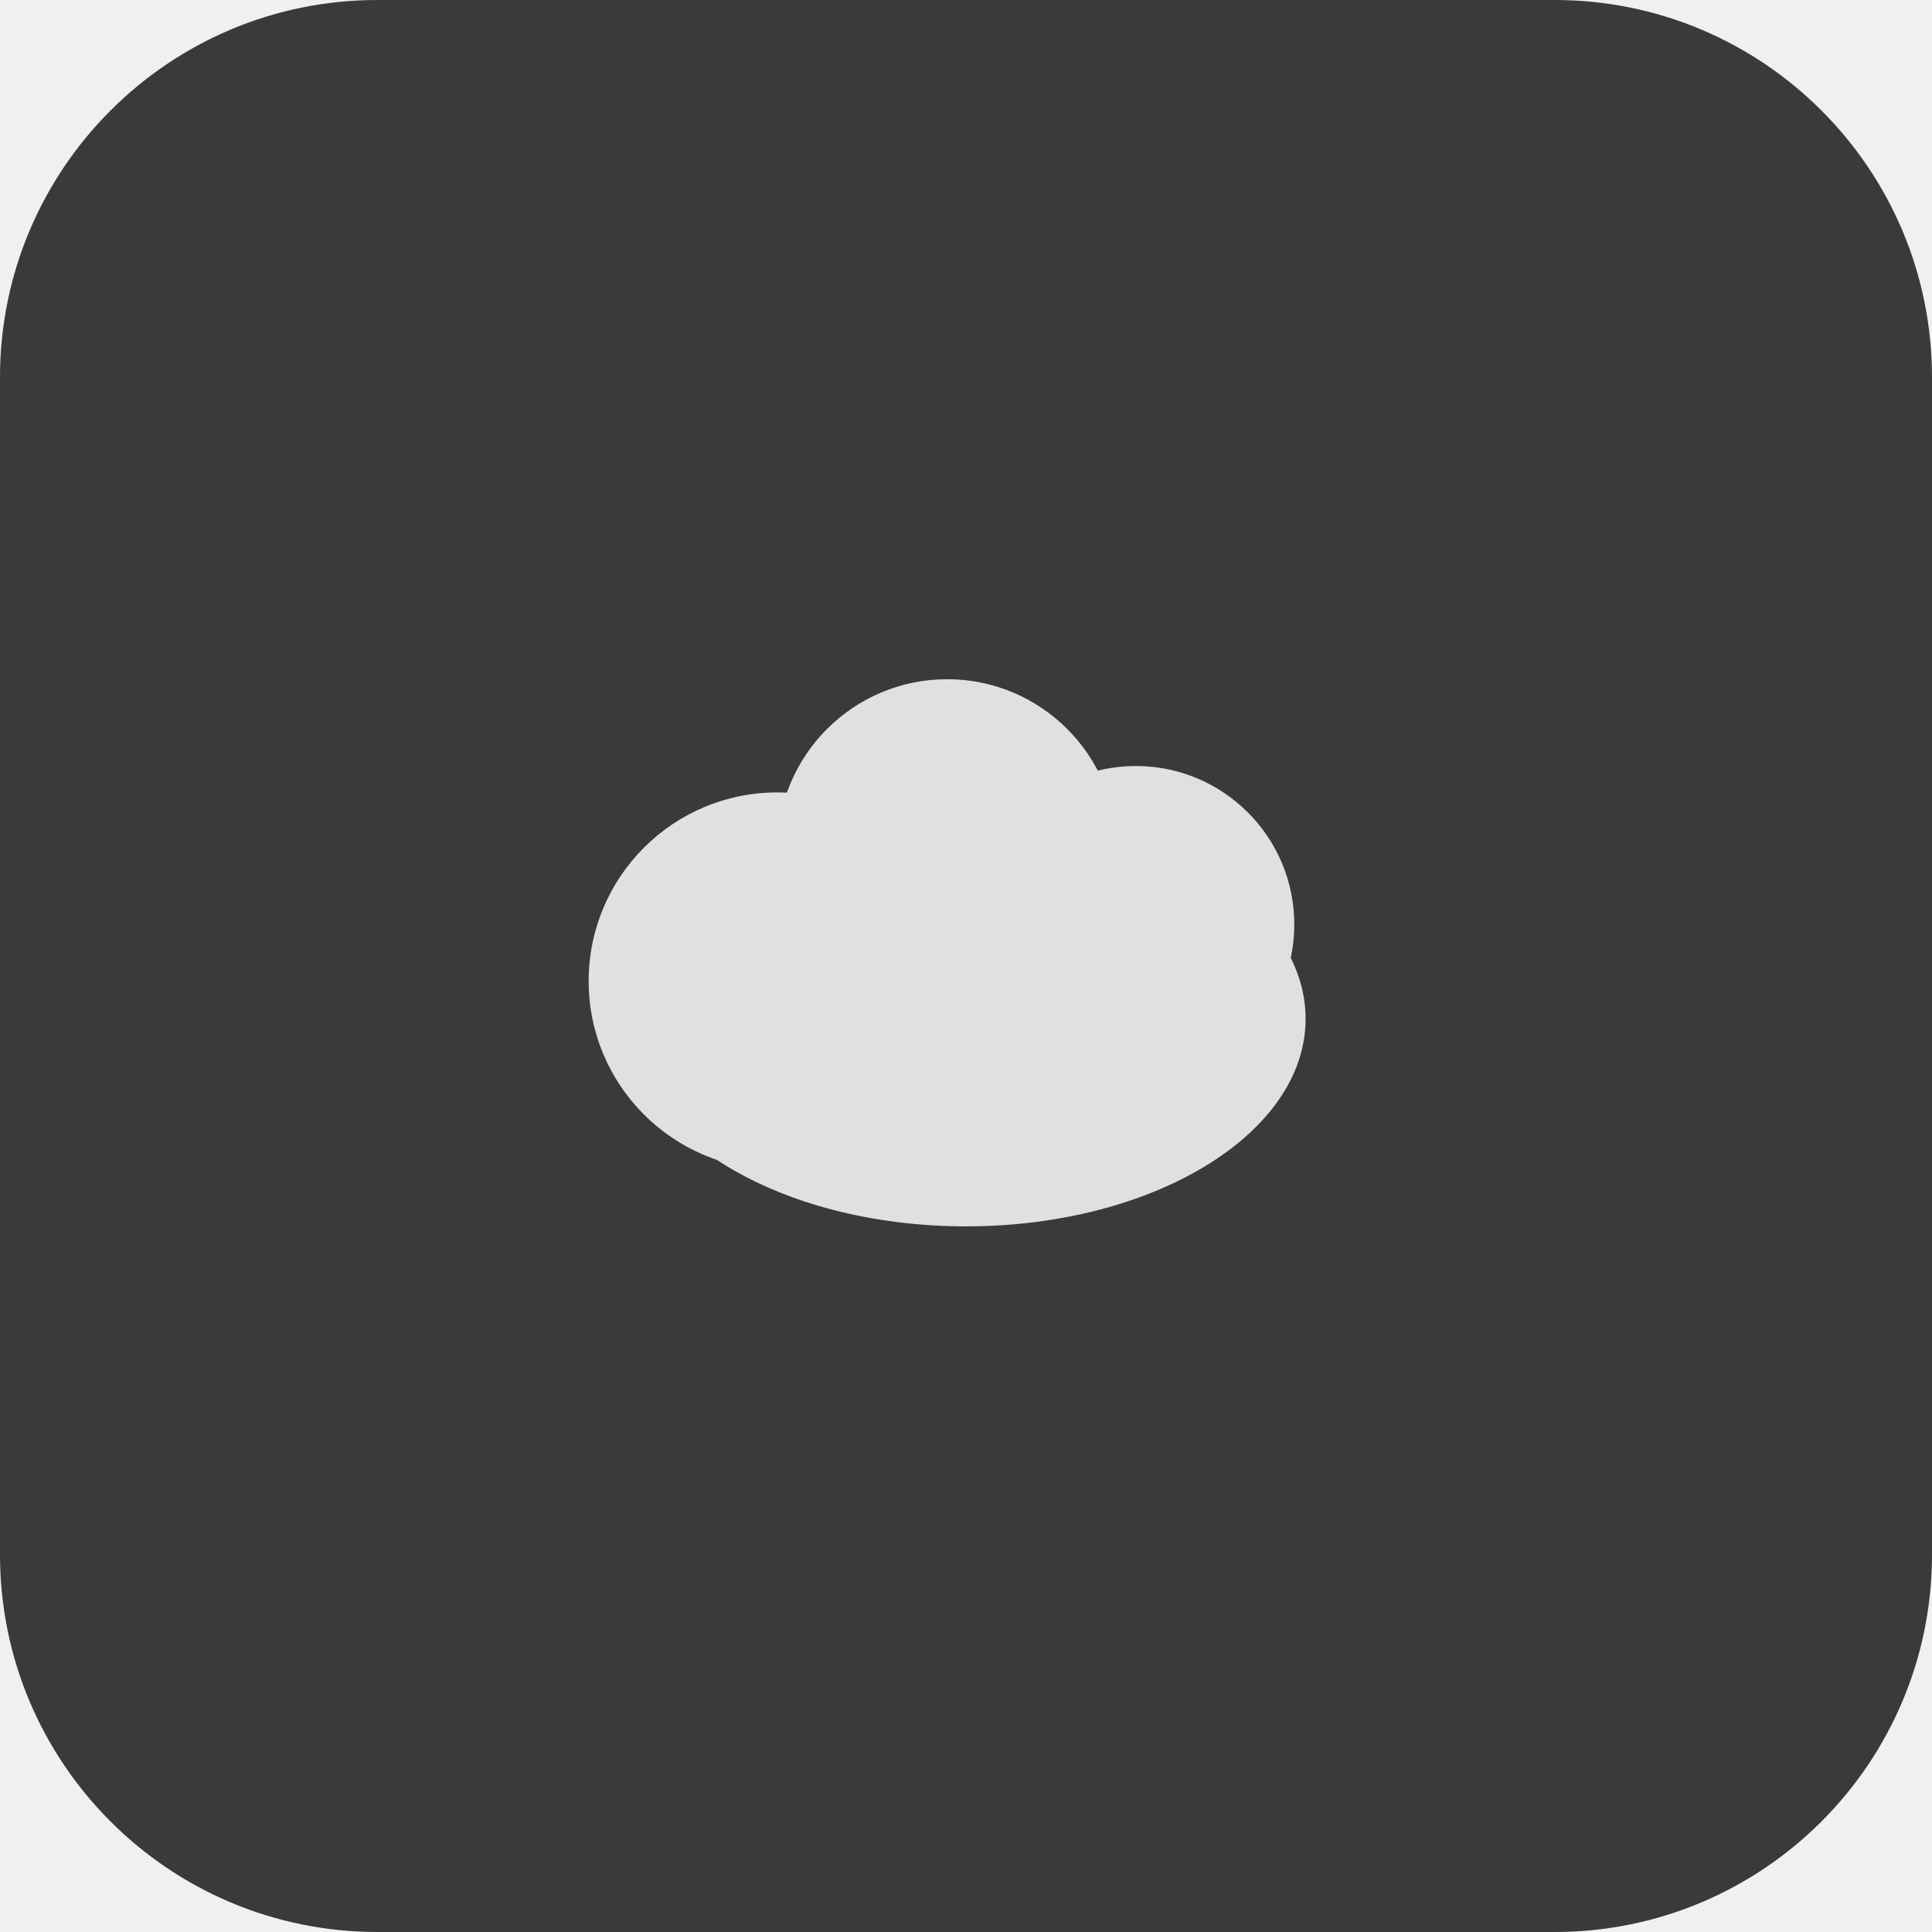
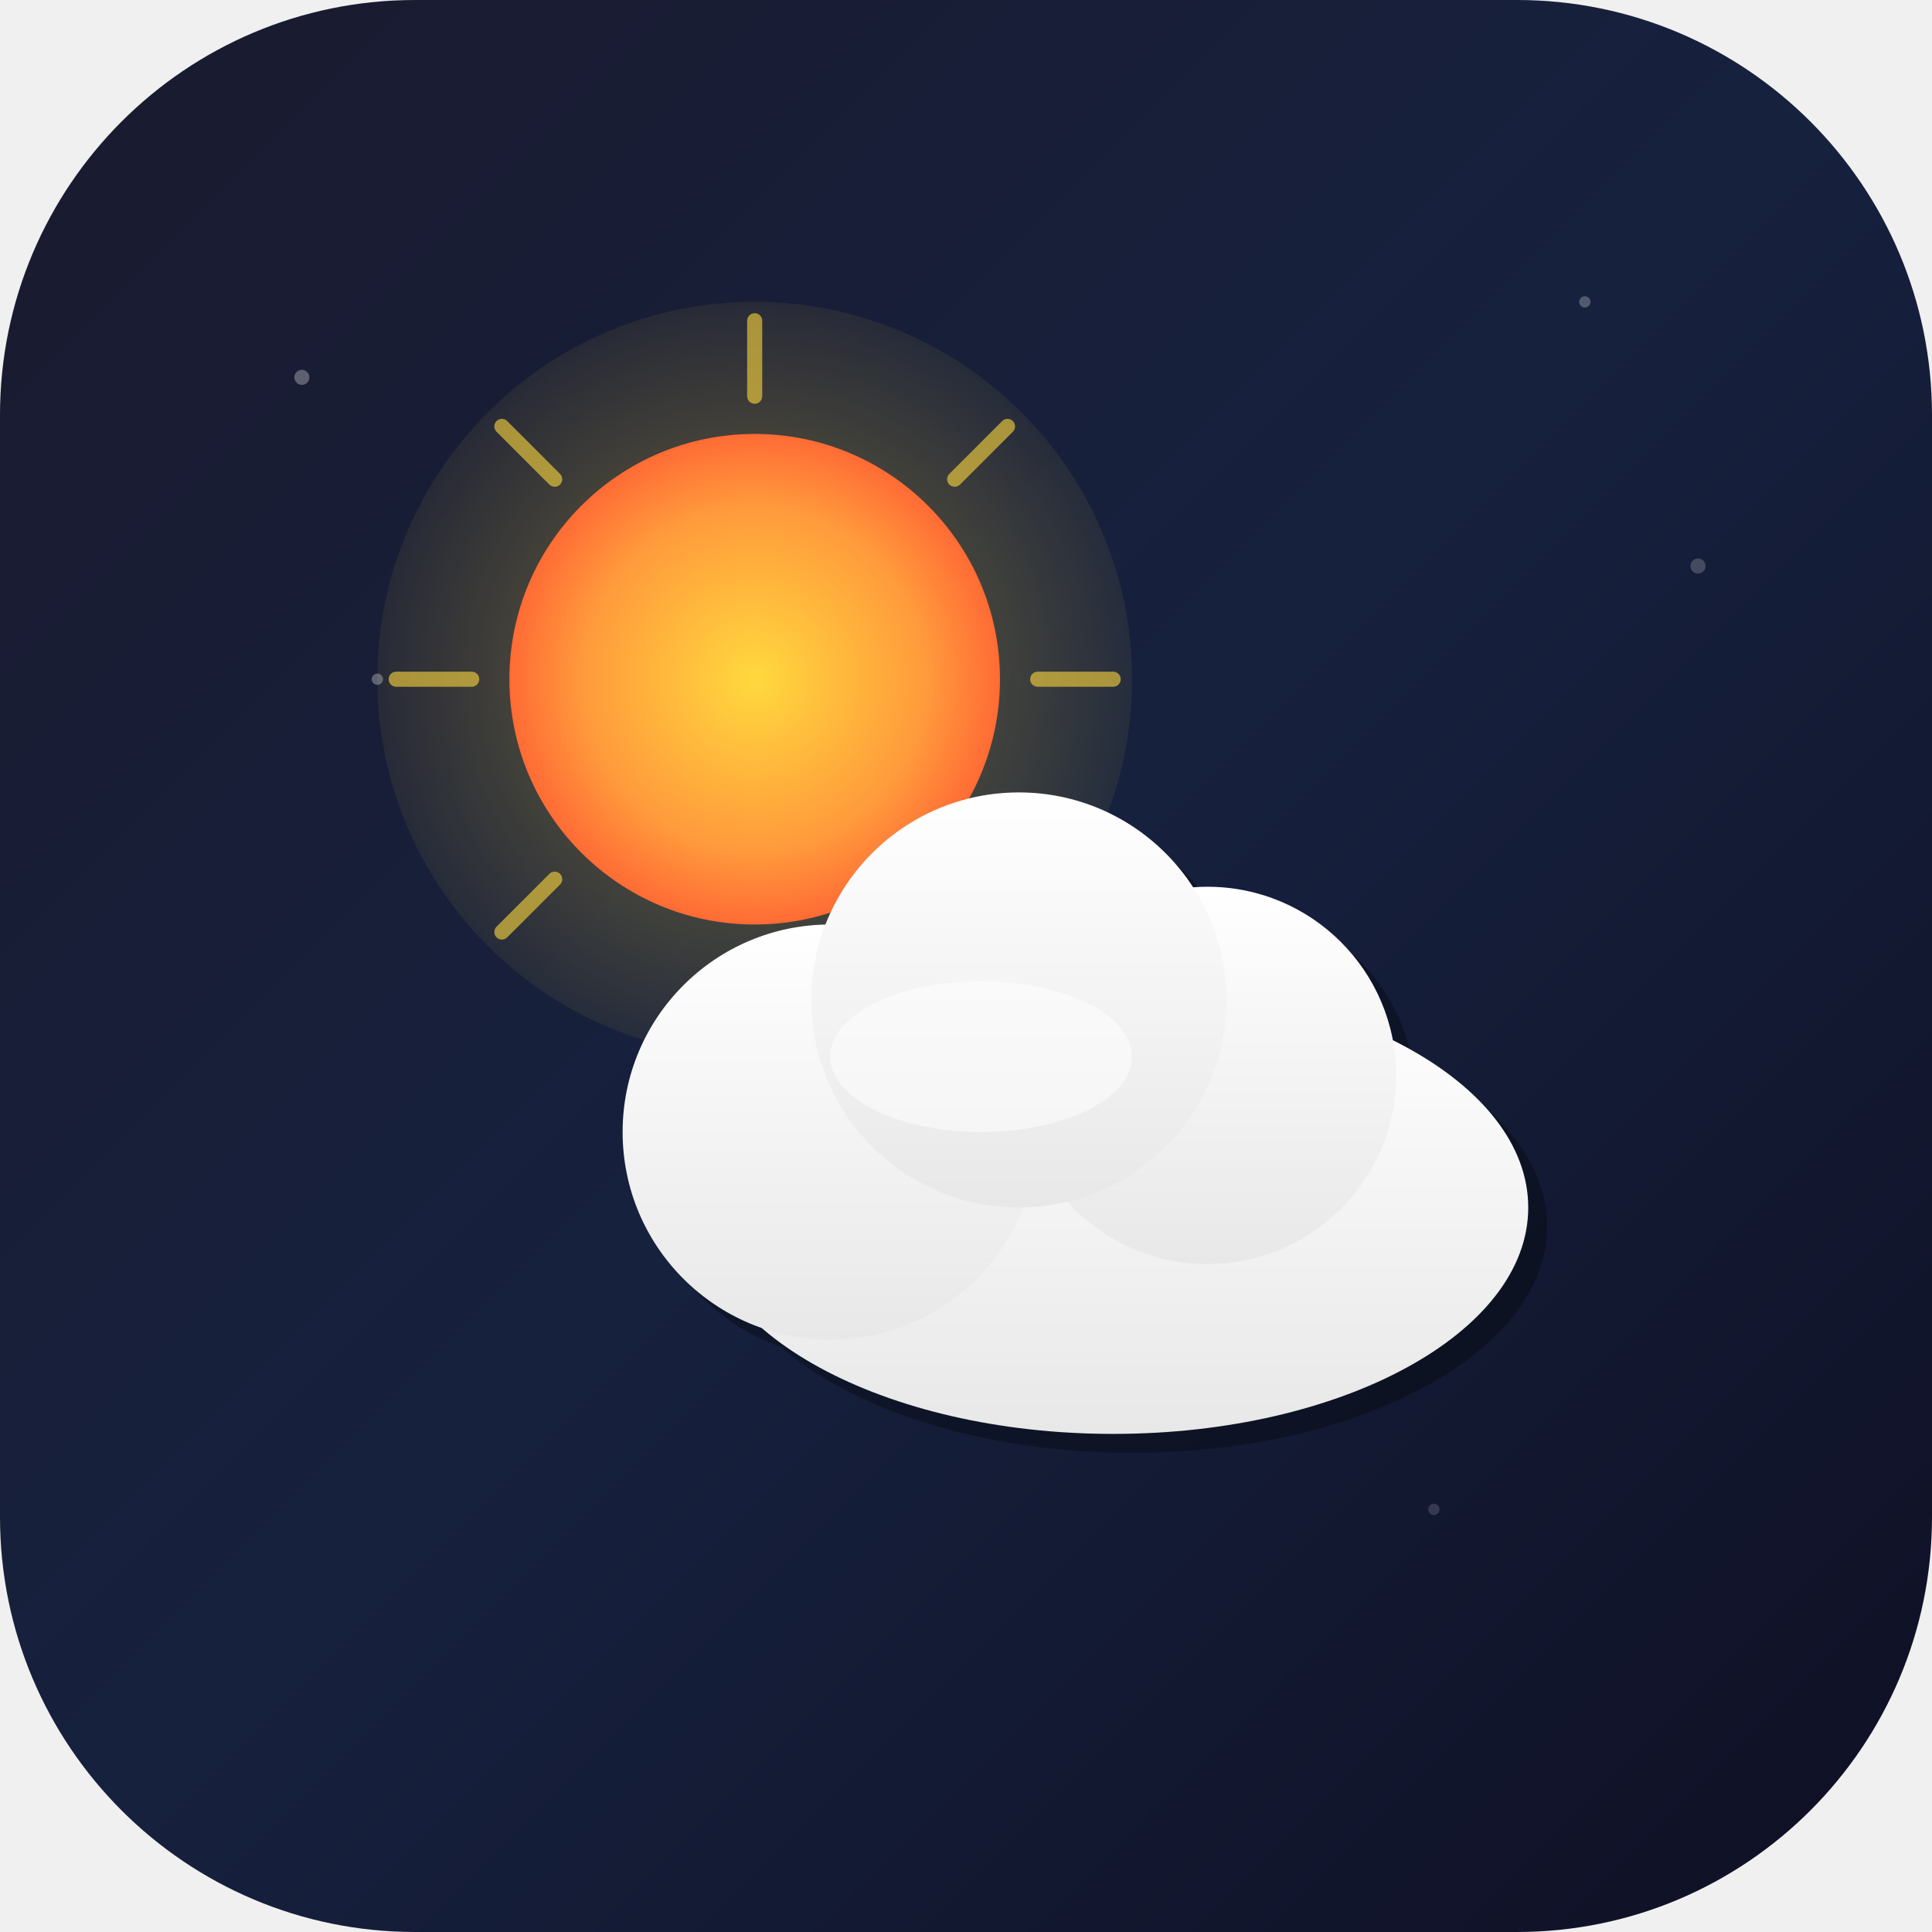
<svg xmlns="http://www.w3.org/2000/svg" viewBox="0 0 512 512">
-   <rect width="512" height="512" rx="100" fill="#3a3a3c" />
-   <g transform="translate(256, 270)">
-     <ellipse cx="0" cy="0" rx="90" ry="55" fill="#e0e0e0" />
-     <circle cx="-50" cy="-10" r="50" fill="#e0e0e0" />
-     <circle cx="45" cy="-25" r="42" fill="#e0e0e0" />
-     <circle cx="-5" cy="-45" r="45" fill="#e0e0e0" />
+   <defs>
+     <linearGradient id="bgGrad" x1="0%" y1="0%" x2="100%" y2="100%">
+       <stop offset="0%" stop-color="#1a1a2e" />
+       <stop offset="50%" stop-color="#16213e" />
+       <stop offset="100%" stop-color="#0f0f23" />
+     </linearGradient>
+     <radialGradient id="sunGrad" cx="50%" cy="50%" r="50%">
+       <stop offset="0%" stop-color="#ffd93d" />
+       <stop offset="70%" stop-color="#ff9a3c" />
+       <stop offset="100%" stop-color="#ff6b35" />
+     </radialGradient>
+     <radialGradient id="sunGlow" cx="50%" cy="50%" r="60%">
+       <stop offset="0%" stop-color="#ffd93d" stop-opacity="0.4" />
+       <stop offset="100%" stop-color="#ffd93d" stop-opacity="0" />
+     </radialGradient>
+     <linearGradient id="cloudGrad" x1="0%" y1="0%" x2="0%" y2="100%">
+       <stop offset="0%" stop-color="#ffffff" />
+       <stop offset="100%" stop-color="#e8e8e8" />
+     </linearGradient>
+     <linearGradient id="cloudShadow" x1="0%" y1="0%" x2="0%" y2="100%">
+       <stop offset="0%" stop-color="#c4c4c4" />
+       <stop offset="100%" stop-color="#9e9e9e" />
+     </linearGradient>
+   </defs>
+   <rect width="512" height="512" rx="110" fill="url(#bgGrad)" />
+   <circle cx="80" cy="100" r="2" fill="#ffffff" opacity="0.3" />
+   <circle cx="420" cy="80" r="1.5" fill="#ffffff" opacity="0.25" />
+   <circle cx="450" cy="150" r="2" fill="#ffffff" opacity="0.2" />
+   <circle cx="100" cy="180" r="1.5" fill="#ffffff" opacity="0.3" />
+   <circle cx="380" cy="400" r="1.5" fill="#ffffff" opacity="0.15" />
+   <circle cx="200" cy="180" r="100" fill="url(#sunGlow)" />
+   <circle cx="200" cy="180" r="65" fill="url(#sunGrad)" />
+   <g opacity="0.6">
+     <line x1="200" y1="85" x2="200" y2="105" stroke="#ffd93d" stroke-width="4" stroke-linecap="round" />
+     <line x1="200" y1="255" x2="200" y2="275" stroke="#ffd93d" stroke-width="4" stroke-linecap="round" />
+     <line x1="105" y1="180" x2="125" y2="180" stroke="#ffd93d" stroke-width="4" stroke-linecap="round" />
+     <line x1="275" y1="180" x2="295" y2="180" stroke="#ffd93d" stroke-width="4" stroke-linecap="round" />
+     <line x1="133" y1="113" x2="147" y2="127" stroke="#ffd93d" stroke-width="4" stroke-linecap="round" />
+     <line x1="253" y1="233" x2="267" y2="247" stroke="#ffd93d" stroke-width="4" stroke-linecap="round" />
+     <line x1="133" y1="247" x2="147" y2="233" stroke="#ffd93d" stroke-width="4" stroke-linecap="round" />
+     <line x1="253" y1="127" x2="267" y2="113" stroke="#ffd93d" stroke-width="4" stroke-linecap="round" />
  </g>
+   <g transform="translate(5, 5)" opacity="0.3">
+     <ellipse cx="295" cy="320" rx="110" ry="60" fill="#000" />
+     <circle cx="220" cy="300" r="55" fill="#000" />
+     <circle cx="320" cy="285" r="50" fill="#000" />
+     <circle cx="270" cy="265" r="55" fill="#000" />
+   </g>
+   <ellipse cx="295" cy="320" rx="110" ry="60" fill="url(#cloudGrad)" />
+   <circle cx="220" cy="300" r="55" fill="url(#cloudGrad)" />
+   <circle cx="320" cy="285" r="50" fill="url(#cloudGrad)" />
+   <circle cx="270" cy="265" r="55" fill="url(#cloudGrad)" />
+   <ellipse cx="260" cy="280" rx="40" ry="20" fill="#ffffff" opacity="0.5" />
</svg>
